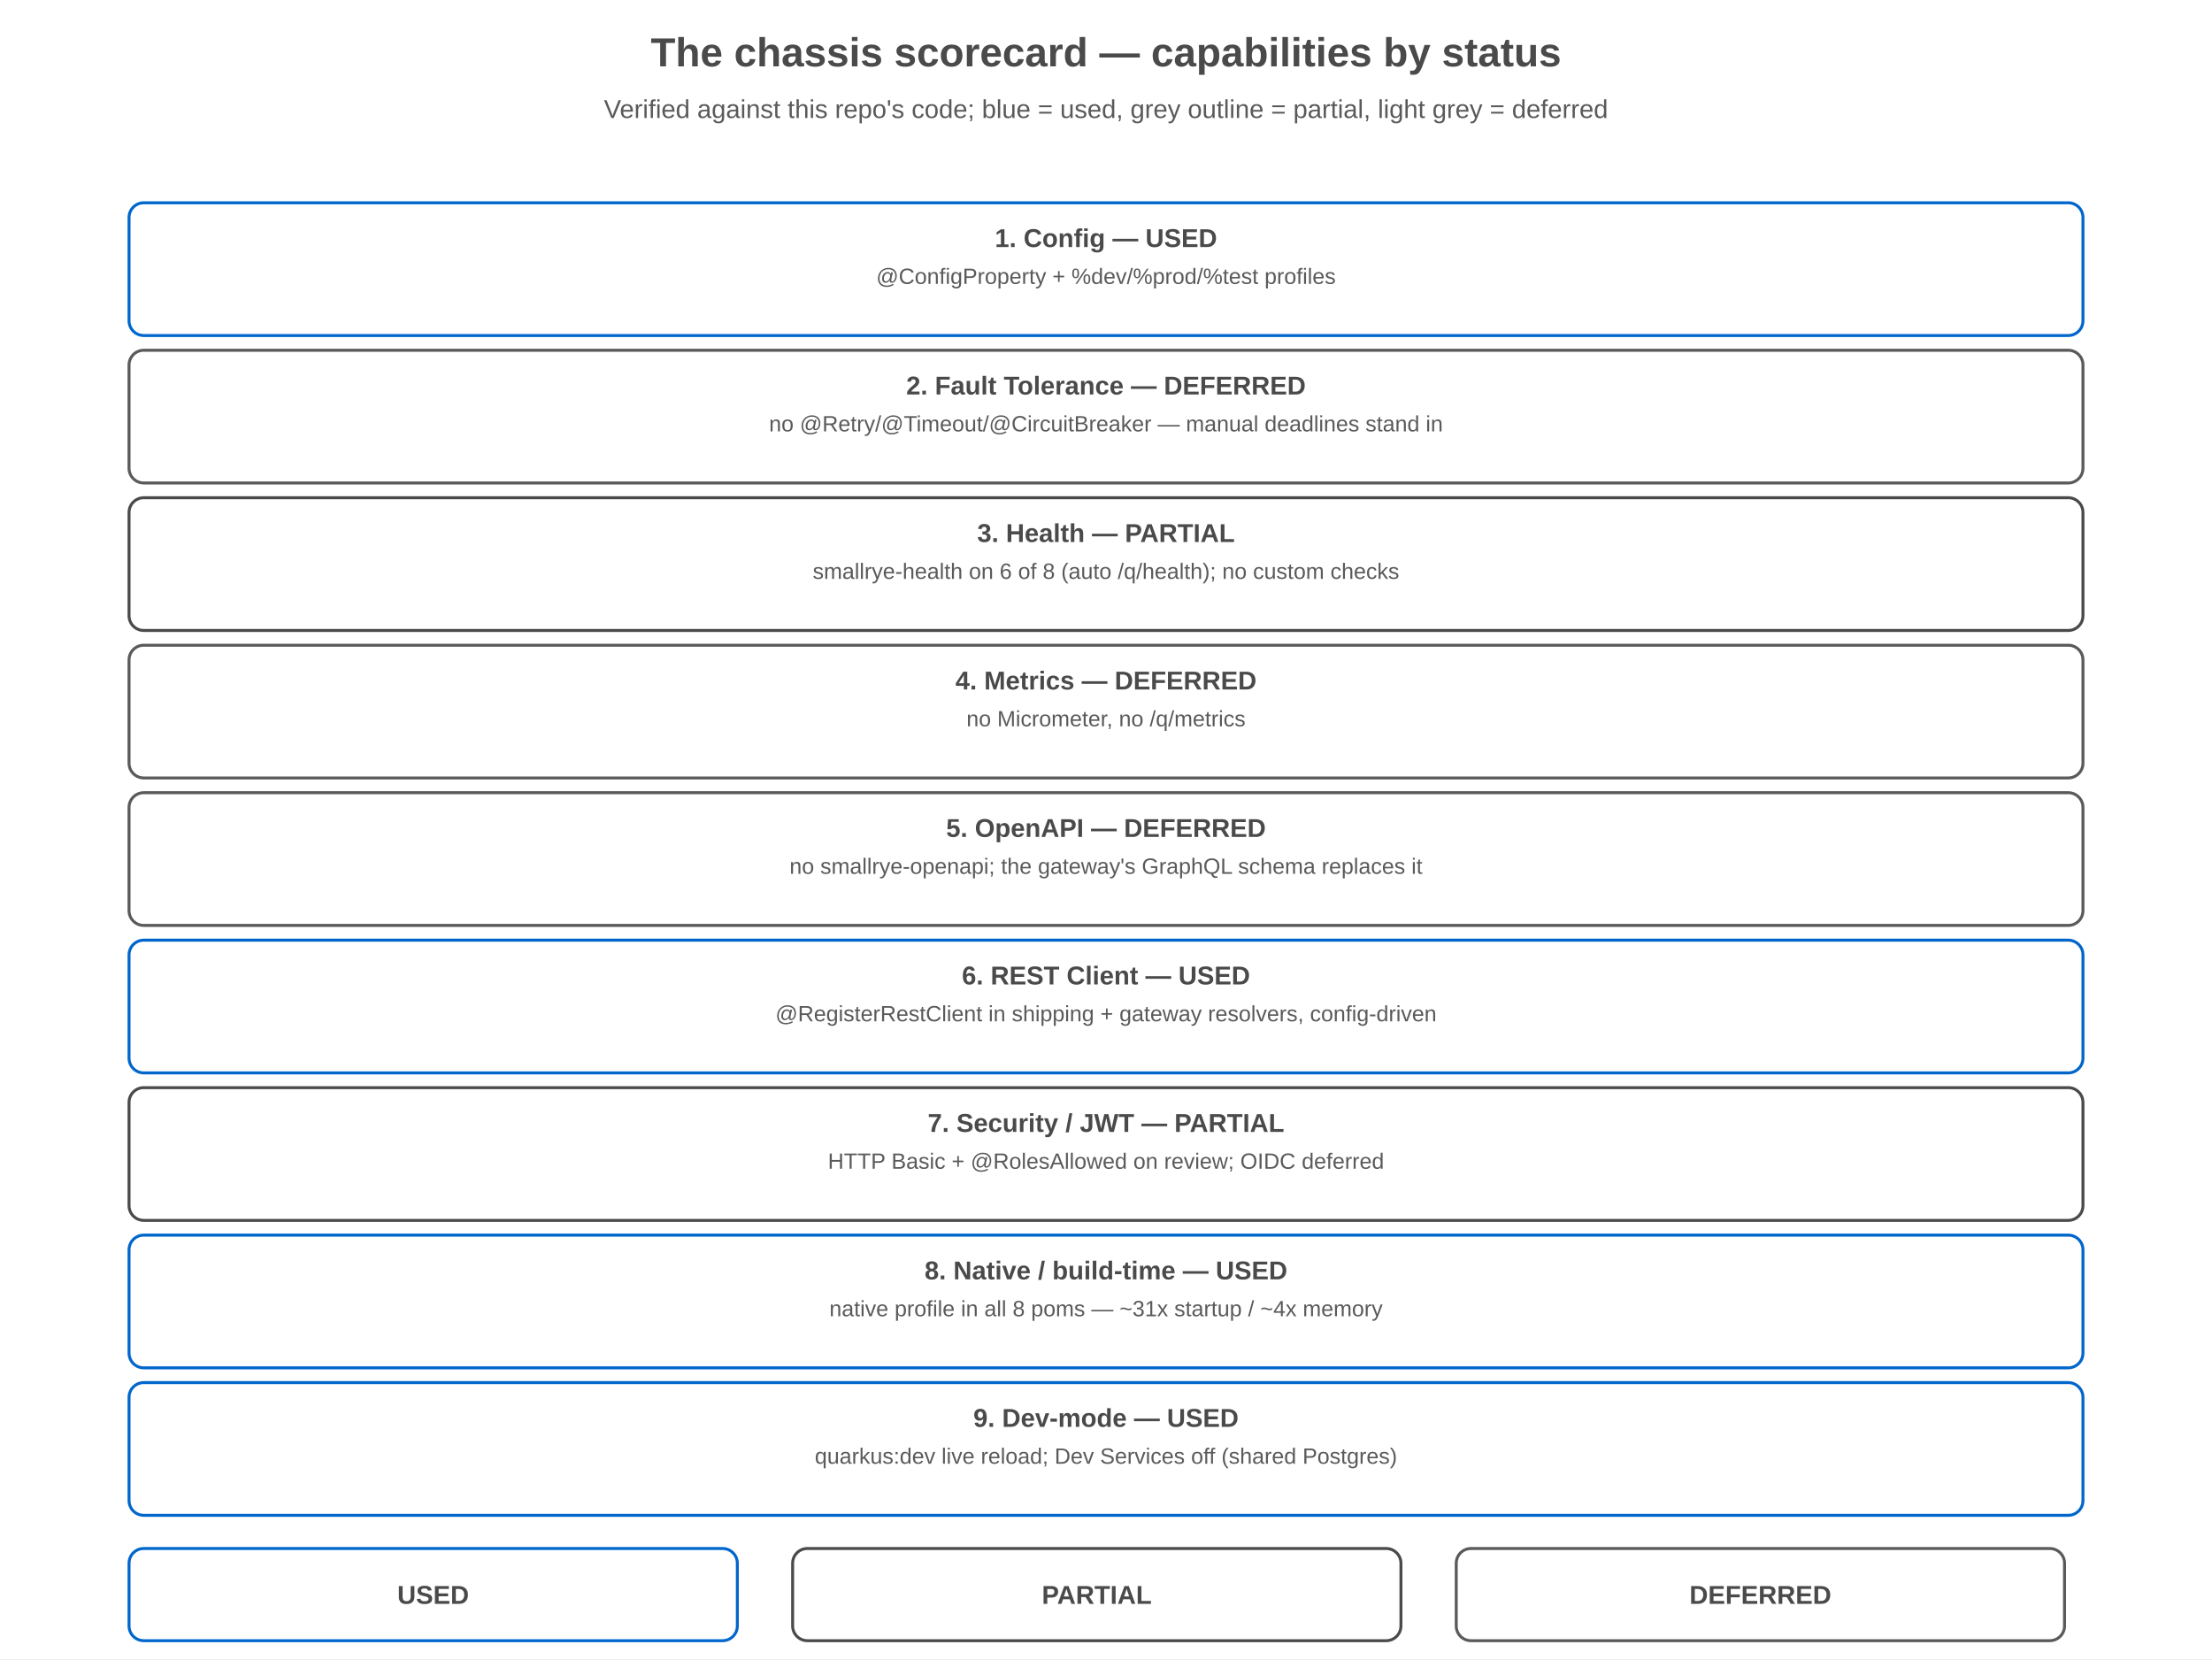
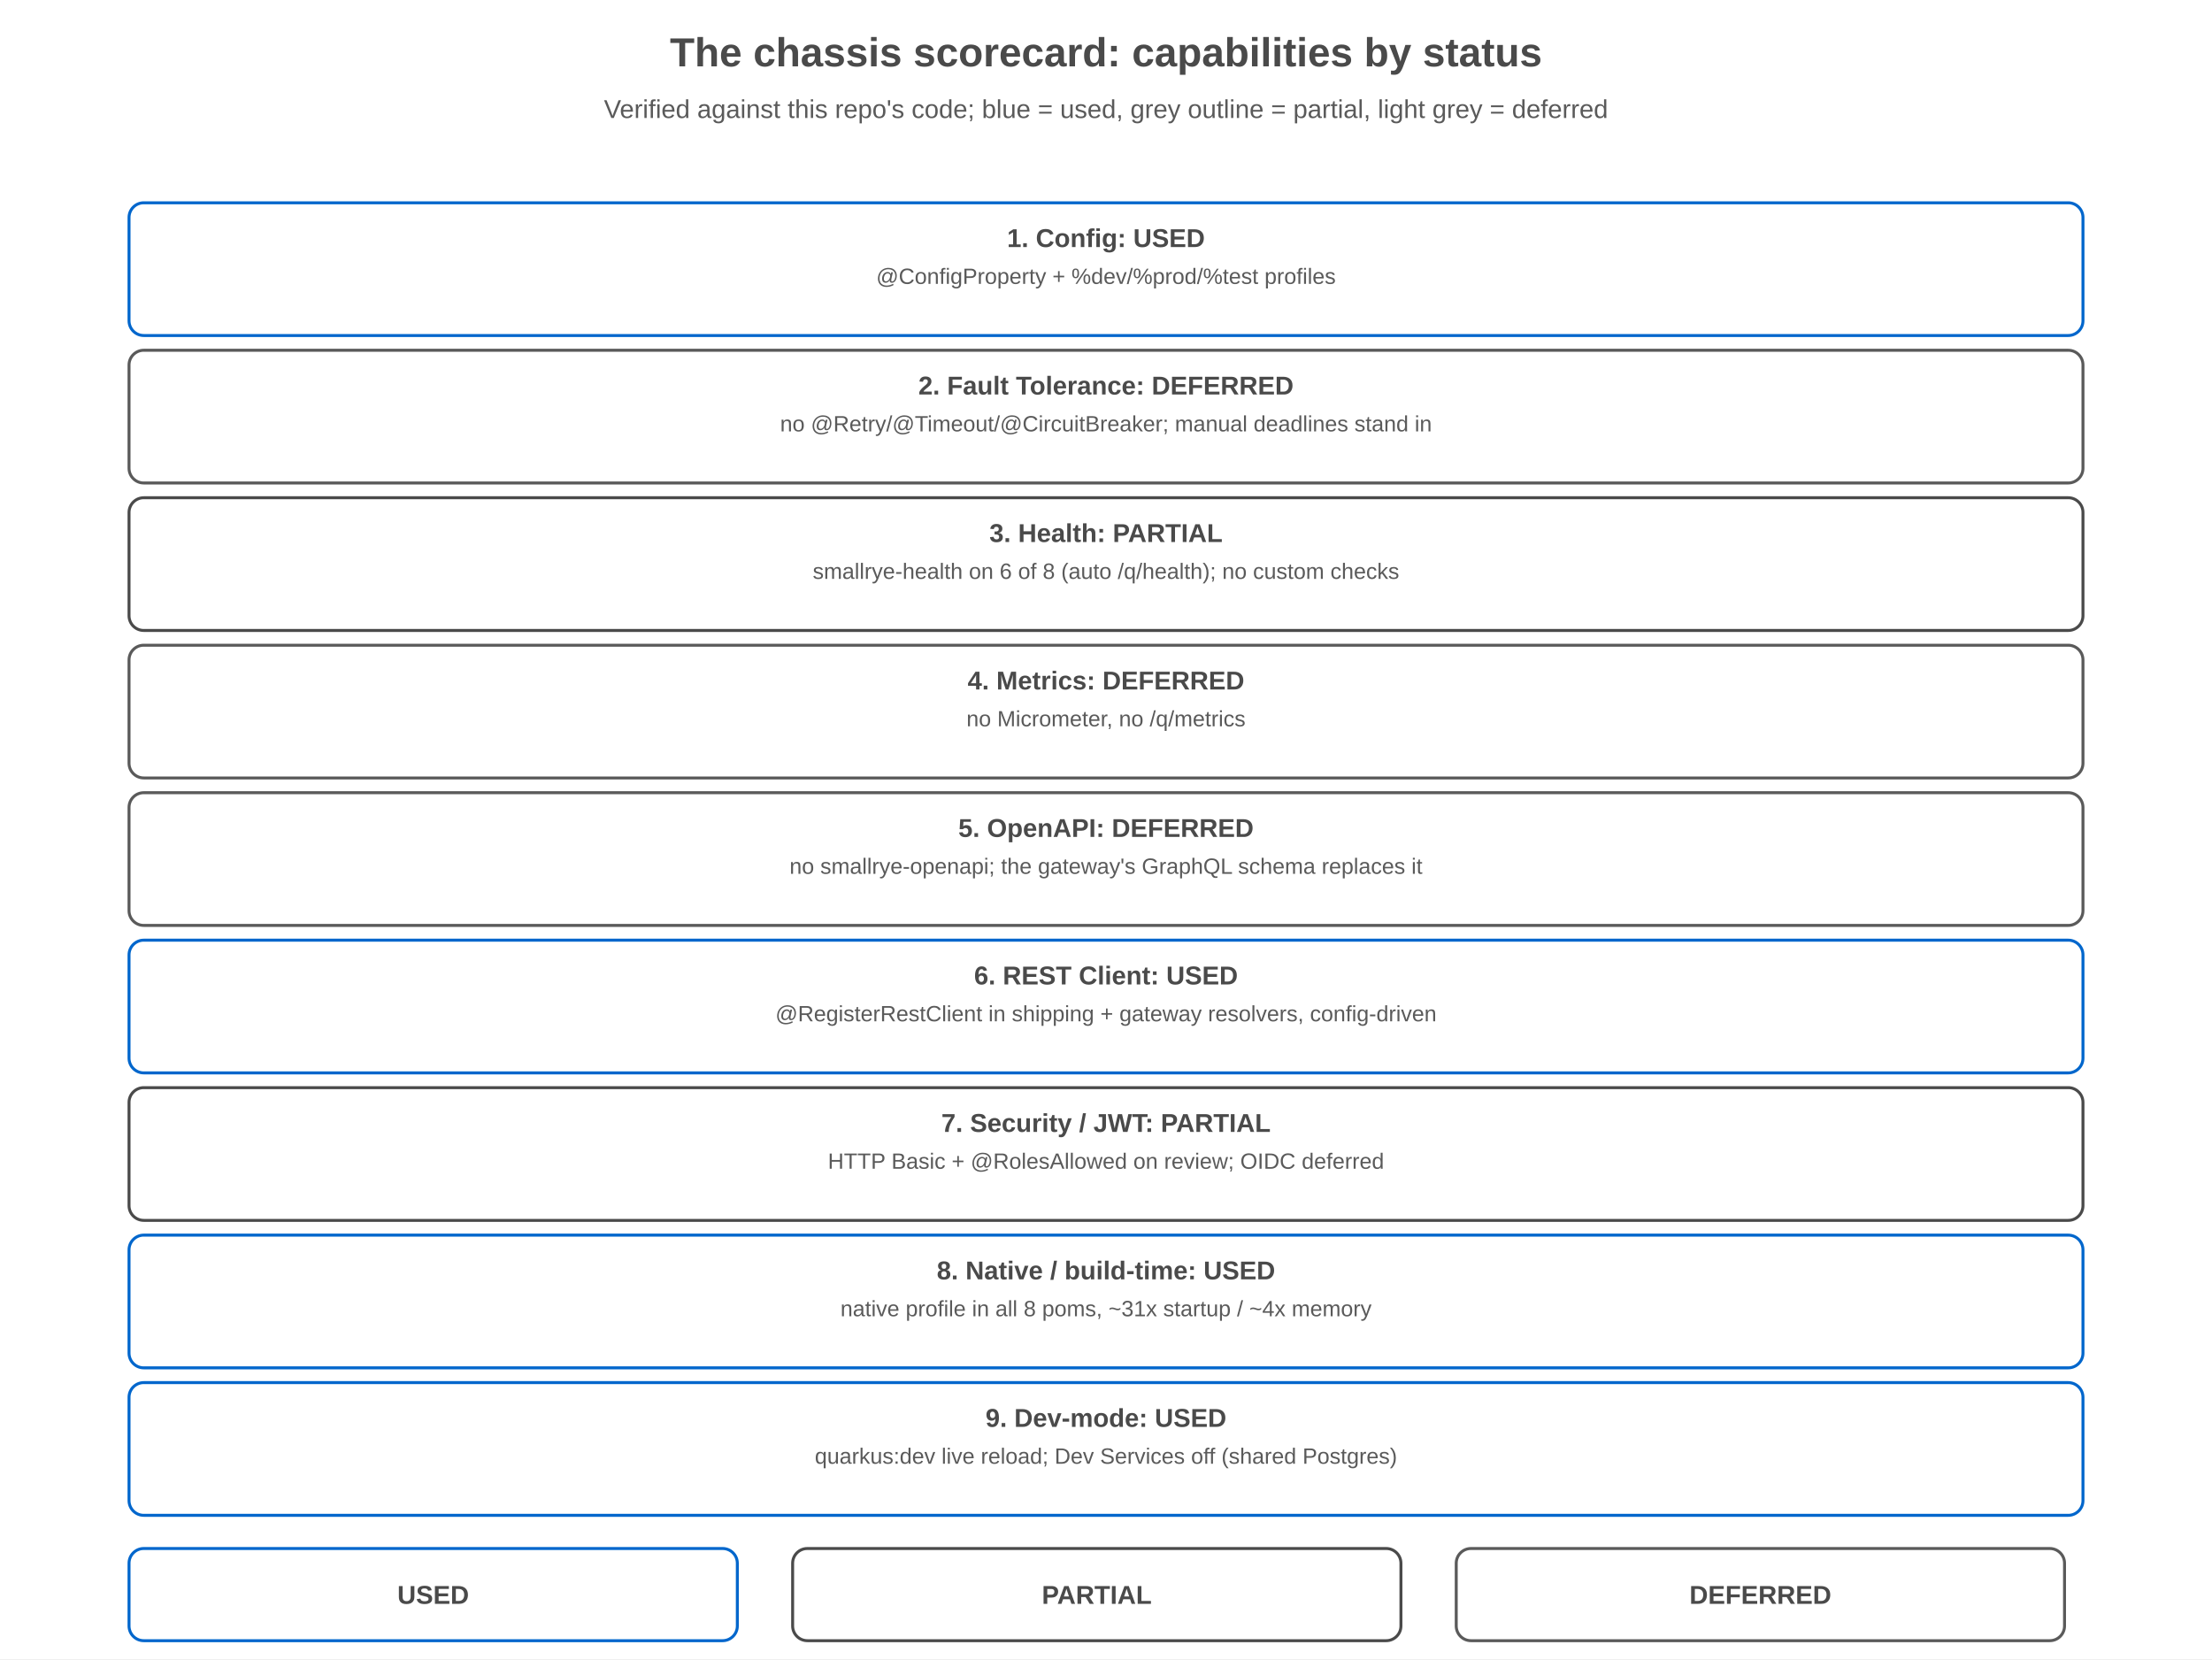
<svg xmlns="http://www.w3.org/2000/svg" viewBox="0 0 1200 900" width="1200" height="900">
  <rect x="0" y="0" width="1200" height="900" fill="#FFFFFF" />
-   <text x="600.0" y="36" font-family="Overpass, Red Hat Text, Arial, sans-serif" font-size="22" font-weight="bold" fill="#4A4A4A" text-anchor="middle">The chassis scorecard — capabilities by status</text>
+   <text x="600.0" y="36" font-family="Overpass, Red Hat Text, Arial, sans-serif" font-size="22" font-weight="bold" fill="#4A4A4A" text-anchor="middle">The chassis scorecard: capabilities by status</text>
  <text x="600.0" y="64" font-family="Overpass, Red Hat Text, Arial, sans-serif" font-size="14" font-weight="normal" fill="#5A5A5A" text-anchor="middle">Verified against this repo's code; blue = used, grey outline = partial, light grey = deferred</text>
  <rect x="70" y="110" width="1060" height="72" rx="8" ry="8" fill="#FFFFFF" stroke="#0066CC" stroke-width="1.6" />
-   <text x="600.0" y="134" font-family="Overpass, Red Hat Text, Arial, sans-serif" font-size="14" font-weight="600" fill="#4A4A4A" text-anchor="middle">1. Config — USED</text>
+   <text x="600.0" y="134" font-family="Overpass, Red Hat Text, Arial, sans-serif" font-size="14" font-weight="600" fill="#4A4A4A" text-anchor="middle">1. Config: USED</text>
  <text x="600.0" y="154" font-family="Red Hat Text, Arial, sans-serif" font-size="12" fill="#5A5A5A" text-anchor="middle">@ConfigProperty + %dev/%prod/%test profiles</text>
  <rect x="70" y="190" width="1060" height="72" rx="8" ry="8" fill="#FFFFFF" stroke="#5A5A5A" stroke-width="1.6" />
-   <text x="600.0" y="214" font-family="Overpass, Red Hat Text, Arial, sans-serif" font-size="14" font-weight="600" fill="#4A4A4A" text-anchor="middle">2. Fault Tolerance — DEFERRED</text>
-   <text x="600.0" y="234" font-family="Red Hat Text, Arial, sans-serif" font-size="12" fill="#5A5A5A" text-anchor="middle">no @Retry/@Timeout/@CircuitBreaker — manual deadlines stand in</text>
+   <text x="600.0" y="214" font-family="Overpass, Red Hat Text, Arial, sans-serif" font-size="14" font-weight="600" fill="#4A4A4A" text-anchor="middle">2. Fault Tolerance: DEFERRED</text>
+   <text x="600.0" y="234" font-family="Red Hat Text, Arial, sans-serif" font-size="12" fill="#5A5A5A" text-anchor="middle">no @Retry/@Timeout/@CircuitBreaker; manual deadlines stand in</text>
  <rect x="70" y="270" width="1060" height="72" rx="8" ry="8" fill="#FFFFFF" stroke="#4A4A4A" stroke-width="1.6" />
-   <text x="600.0" y="294" font-family="Overpass, Red Hat Text, Arial, sans-serif" font-size="14" font-weight="600" fill="#4A4A4A" text-anchor="middle">3. Health — PARTIAL</text>
+   <text x="600.0" y="294" font-family="Overpass, Red Hat Text, Arial, sans-serif" font-size="14" font-weight="600" fill="#4A4A4A" text-anchor="middle">3. Health: PARTIAL</text>
  <text x="600.0" y="314" font-family="Red Hat Text, Arial, sans-serif" font-size="12" fill="#5A5A5A" text-anchor="middle">smallrye-health on 6 of 8 (auto /q/health); no custom checks</text>
  <rect x="70" y="350" width="1060" height="72" rx="8" ry="8" fill="#FFFFFF" stroke="#5A5A5A" stroke-width="1.6" />
-   <text x="600.0" y="374" font-family="Overpass, Red Hat Text, Arial, sans-serif" font-size="14" font-weight="600" fill="#4A4A4A" text-anchor="middle">4. Metrics — DEFERRED</text>
+   <text x="600.0" y="374" font-family="Overpass, Red Hat Text, Arial, sans-serif" font-size="14" font-weight="600" fill="#4A4A4A" text-anchor="middle">4. Metrics: DEFERRED</text>
  <text x="600.0" y="394" font-family="Red Hat Text, Arial, sans-serif" font-size="12" fill="#5A5A5A" text-anchor="middle">no Micrometer, no /q/metrics</text>
  <rect x="70" y="430" width="1060" height="72" rx="8" ry="8" fill="#FFFFFF" stroke="#5A5A5A" stroke-width="1.6" />
-   <text x="600.0" y="454" font-family="Overpass, Red Hat Text, Arial, sans-serif" font-size="14" font-weight="600" fill="#4A4A4A" text-anchor="middle">5. OpenAPI — DEFERRED</text>
+   <text x="600.0" y="454" font-family="Overpass, Red Hat Text, Arial, sans-serif" font-size="14" font-weight="600" fill="#4A4A4A" text-anchor="middle">5. OpenAPI: DEFERRED</text>
  <text x="600.0" y="474" font-family="Red Hat Text, Arial, sans-serif" font-size="12" fill="#5A5A5A" text-anchor="middle">no smallrye-openapi; the gateway's GraphQL schema replaces it</text>
  <rect x="70" y="510" width="1060" height="72" rx="8" ry="8" fill="#FFFFFF" stroke="#0066CC" stroke-width="1.6" />
-   <text x="600.0" y="534" font-family="Overpass, Red Hat Text, Arial, sans-serif" font-size="14" font-weight="600" fill="#4A4A4A" text-anchor="middle">6. REST Client — USED</text>
+   <text x="600.0" y="534" font-family="Overpass, Red Hat Text, Arial, sans-serif" font-size="14" font-weight="600" fill="#4A4A4A" text-anchor="middle">6. REST Client: USED</text>
  <text x="600.0" y="554" font-family="Red Hat Text, Arial, sans-serif" font-size="12" fill="#5A5A5A" text-anchor="middle">@RegisterRestClient in shipping + gateway resolvers, config-driven</text>
  <rect x="70" y="590" width="1060" height="72" rx="8" ry="8" fill="#FFFFFF" stroke="#4A4A4A" stroke-width="1.6" />
-   <text x="600.0" y="614" font-family="Overpass, Red Hat Text, Arial, sans-serif" font-size="14" font-weight="600" fill="#4A4A4A" text-anchor="middle">7. Security / JWT — PARTIAL</text>
+   <text x="600.0" y="614" font-family="Overpass, Red Hat Text, Arial, sans-serif" font-size="14" font-weight="600" fill="#4A4A4A" text-anchor="middle">7. Security / JWT: PARTIAL</text>
  <text x="600.0" y="634" font-family="Red Hat Text, Arial, sans-serif" font-size="12" fill="#5A5A5A" text-anchor="middle">HTTP Basic + @RolesAllowed on review; OIDC deferred</text>
  <rect x="70" y="670" width="1060" height="72" rx="8" ry="8" fill="#FFFFFF" stroke="#0066CC" stroke-width="1.6" />
-   <text x="600.0" y="694" font-family="Overpass, Red Hat Text, Arial, sans-serif" font-size="14" font-weight="600" fill="#4A4A4A" text-anchor="middle">8. Native / build-time — USED</text>
-   <text x="600.0" y="714" font-family="Red Hat Text, Arial, sans-serif" font-size="12" fill="#5A5A5A" text-anchor="middle">native profile in all 8 poms — ~31x startup / ~4x memory</text>
+   <text x="600.0" y="694" font-family="Overpass, Red Hat Text, Arial, sans-serif" font-size="14" font-weight="600" fill="#4A4A4A" text-anchor="middle">8. Native / build-time: USED</text>
+   <text x="600.0" y="714" font-family="Red Hat Text, Arial, sans-serif" font-size="12" fill="#5A5A5A" text-anchor="middle">native profile in all 8 poms, ~31x startup / ~4x memory</text>
  <rect x="70" y="750" width="1060" height="72" rx="8" ry="8" fill="#FFFFFF" stroke="#0066CC" stroke-width="1.6" />
-   <text x="600.0" y="774" font-family="Overpass, Red Hat Text, Arial, sans-serif" font-size="14" font-weight="600" fill="#4A4A4A" text-anchor="middle">9. Dev-mode — USED</text>
+   <text x="600.0" y="774" font-family="Overpass, Red Hat Text, Arial, sans-serif" font-size="14" font-weight="600" fill="#4A4A4A" text-anchor="middle">9. Dev-mode: USED</text>
  <text x="600.0" y="794" font-family="Red Hat Text, Arial, sans-serif" font-size="12" fill="#5A5A5A" text-anchor="middle">quarkus:dev live reload; Dev Services off (shared Postgres)</text>
  <rect x="70" y="840" width="330" height="50" rx="8" ry="8" fill="#FFFFFF" stroke="#0066CC" stroke-width="1.6" />
  <text x="235.0" y="870.0" font-family="Overpass, Red Hat Text, Arial, sans-serif" font-size="14" font-weight="600" fill="#4A4A4A" text-anchor="middle">USED</text>
  <rect x="430" y="840" width="330" height="50" rx="8" ry="8" fill="#FFFFFF" stroke="#4A4A4A" stroke-width="1.6" />
  <text x="595.0" y="870.0" font-family="Overpass, Red Hat Text, Arial, sans-serif" font-size="14" font-weight="600" fill="#4A4A4A" text-anchor="middle">PARTIAL</text>
  <rect x="790" y="840" width="330" height="50" rx="8" ry="8" fill="#FFFFFF" stroke="#5A5A5A" stroke-width="1.6" />
  <text x="955.0" y="870.0" font-family="Overpass, Red Hat Text, Arial, sans-serif" font-size="14" font-weight="600" fill="#4A4A4A" text-anchor="middle">DEFERRED</text>
</svg>
